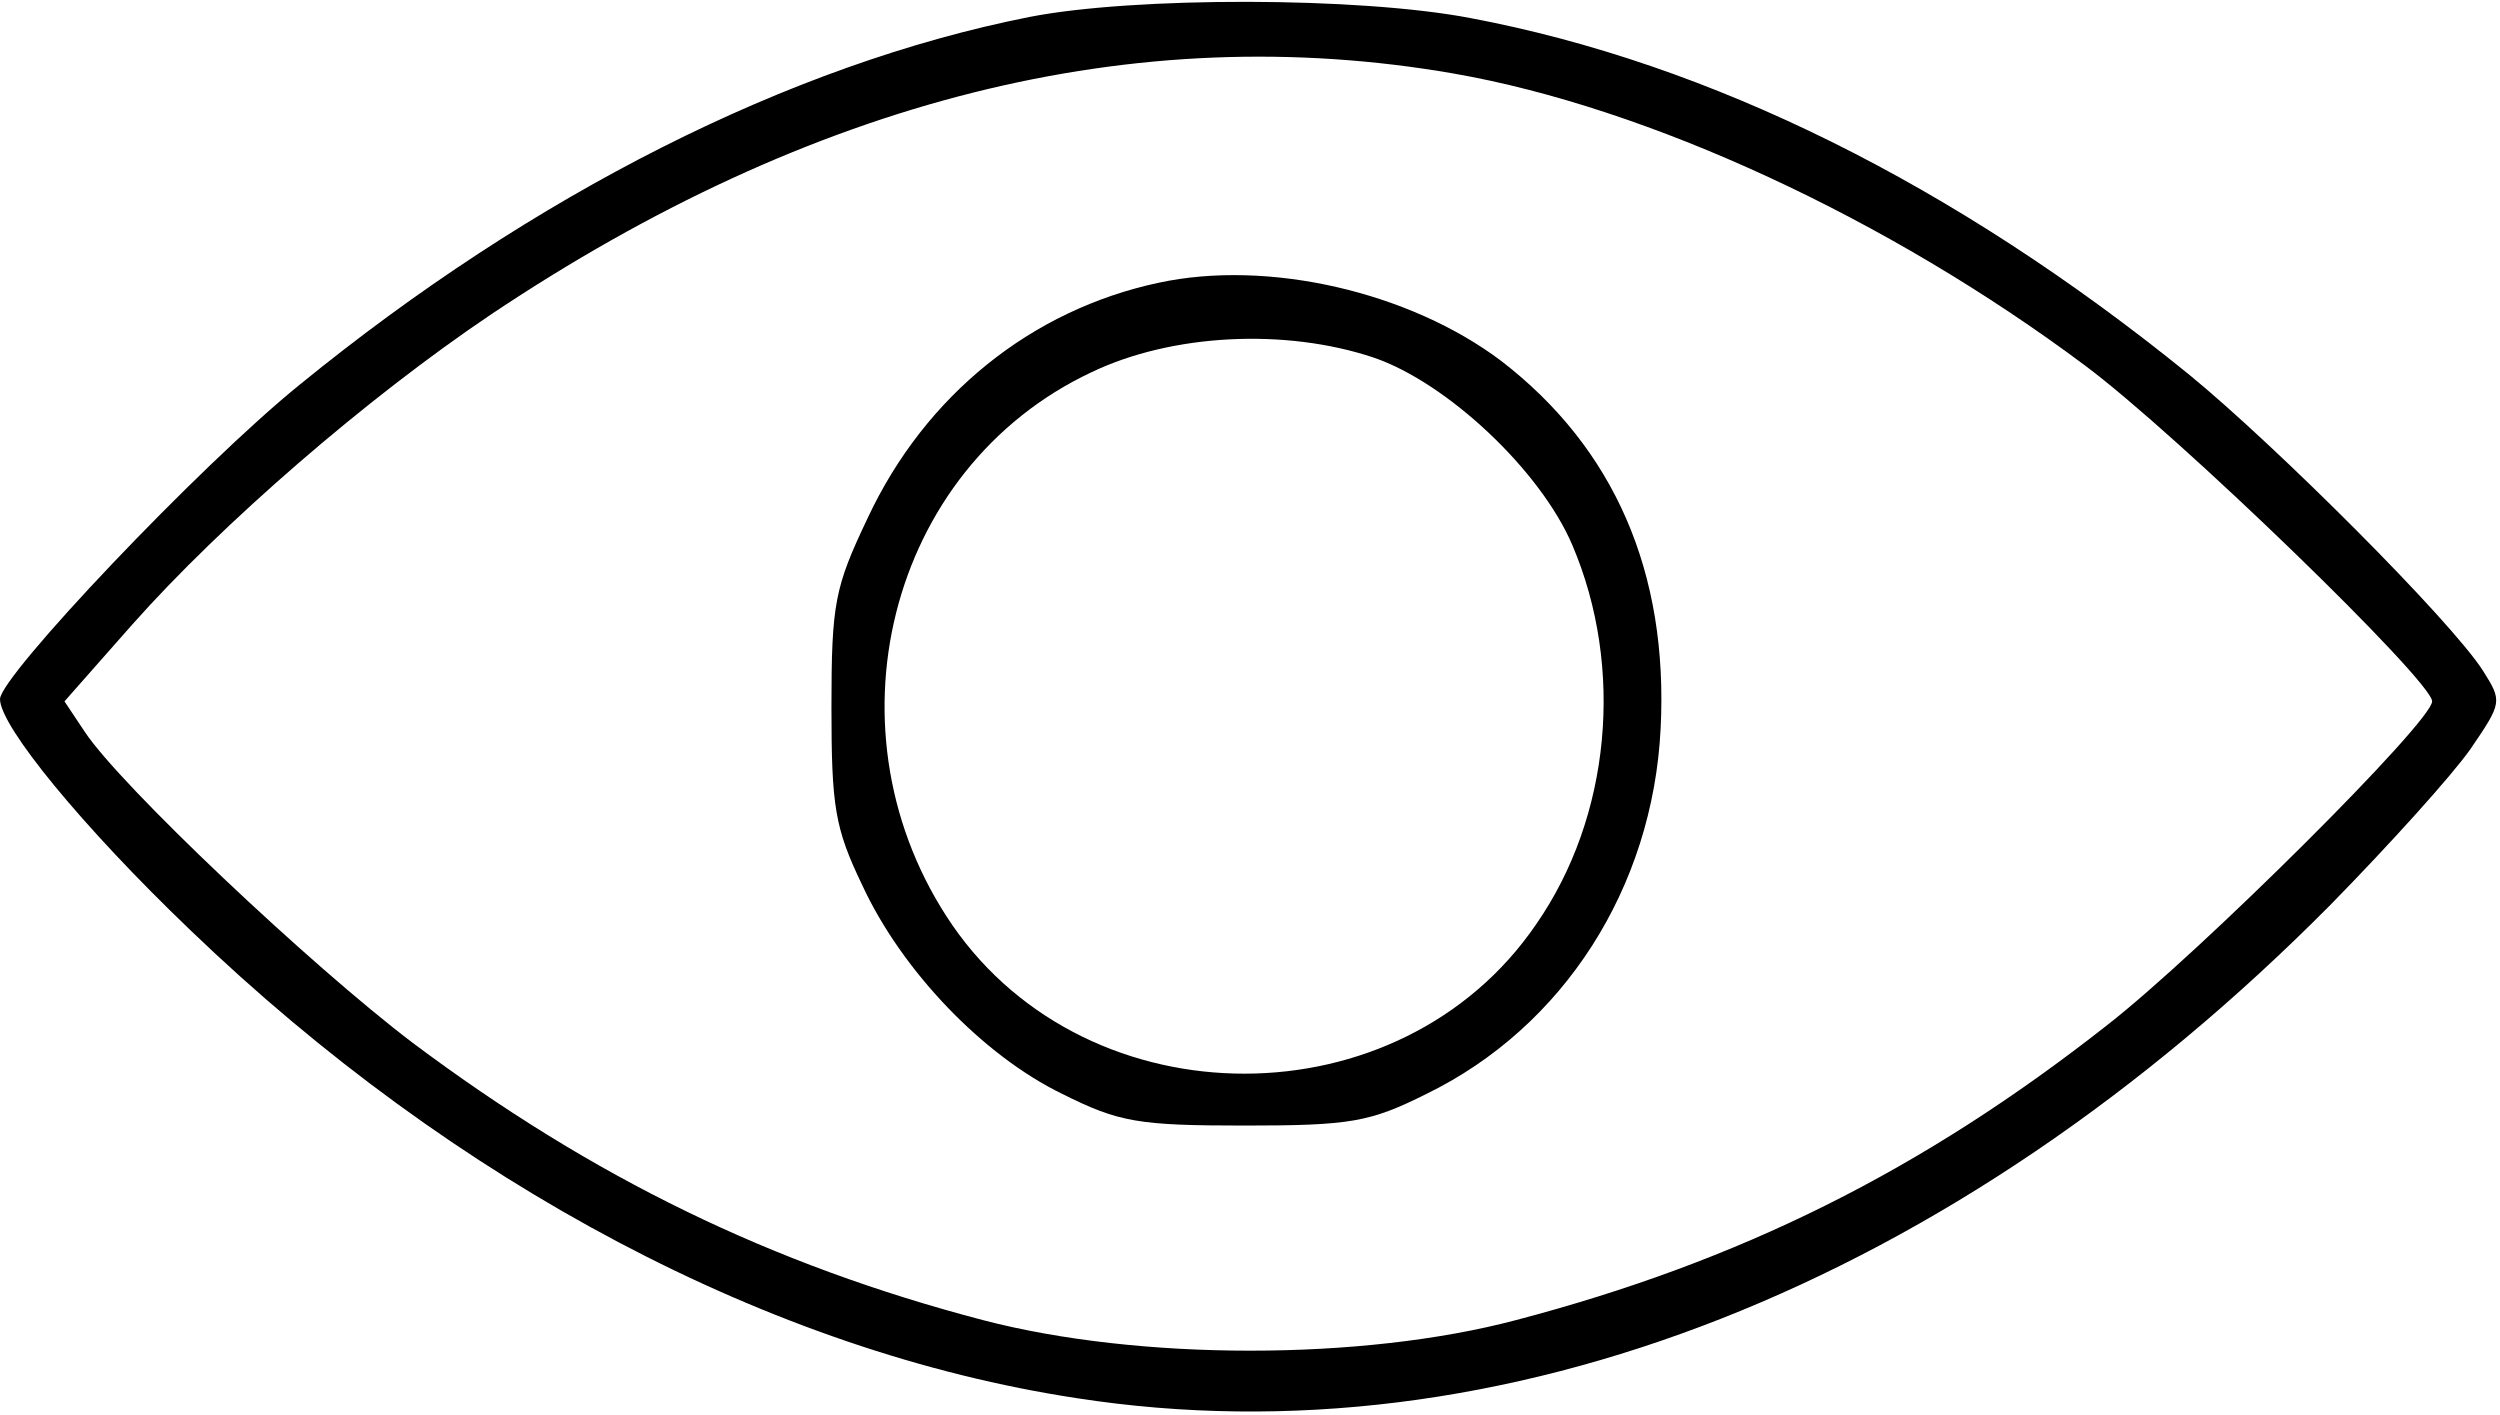
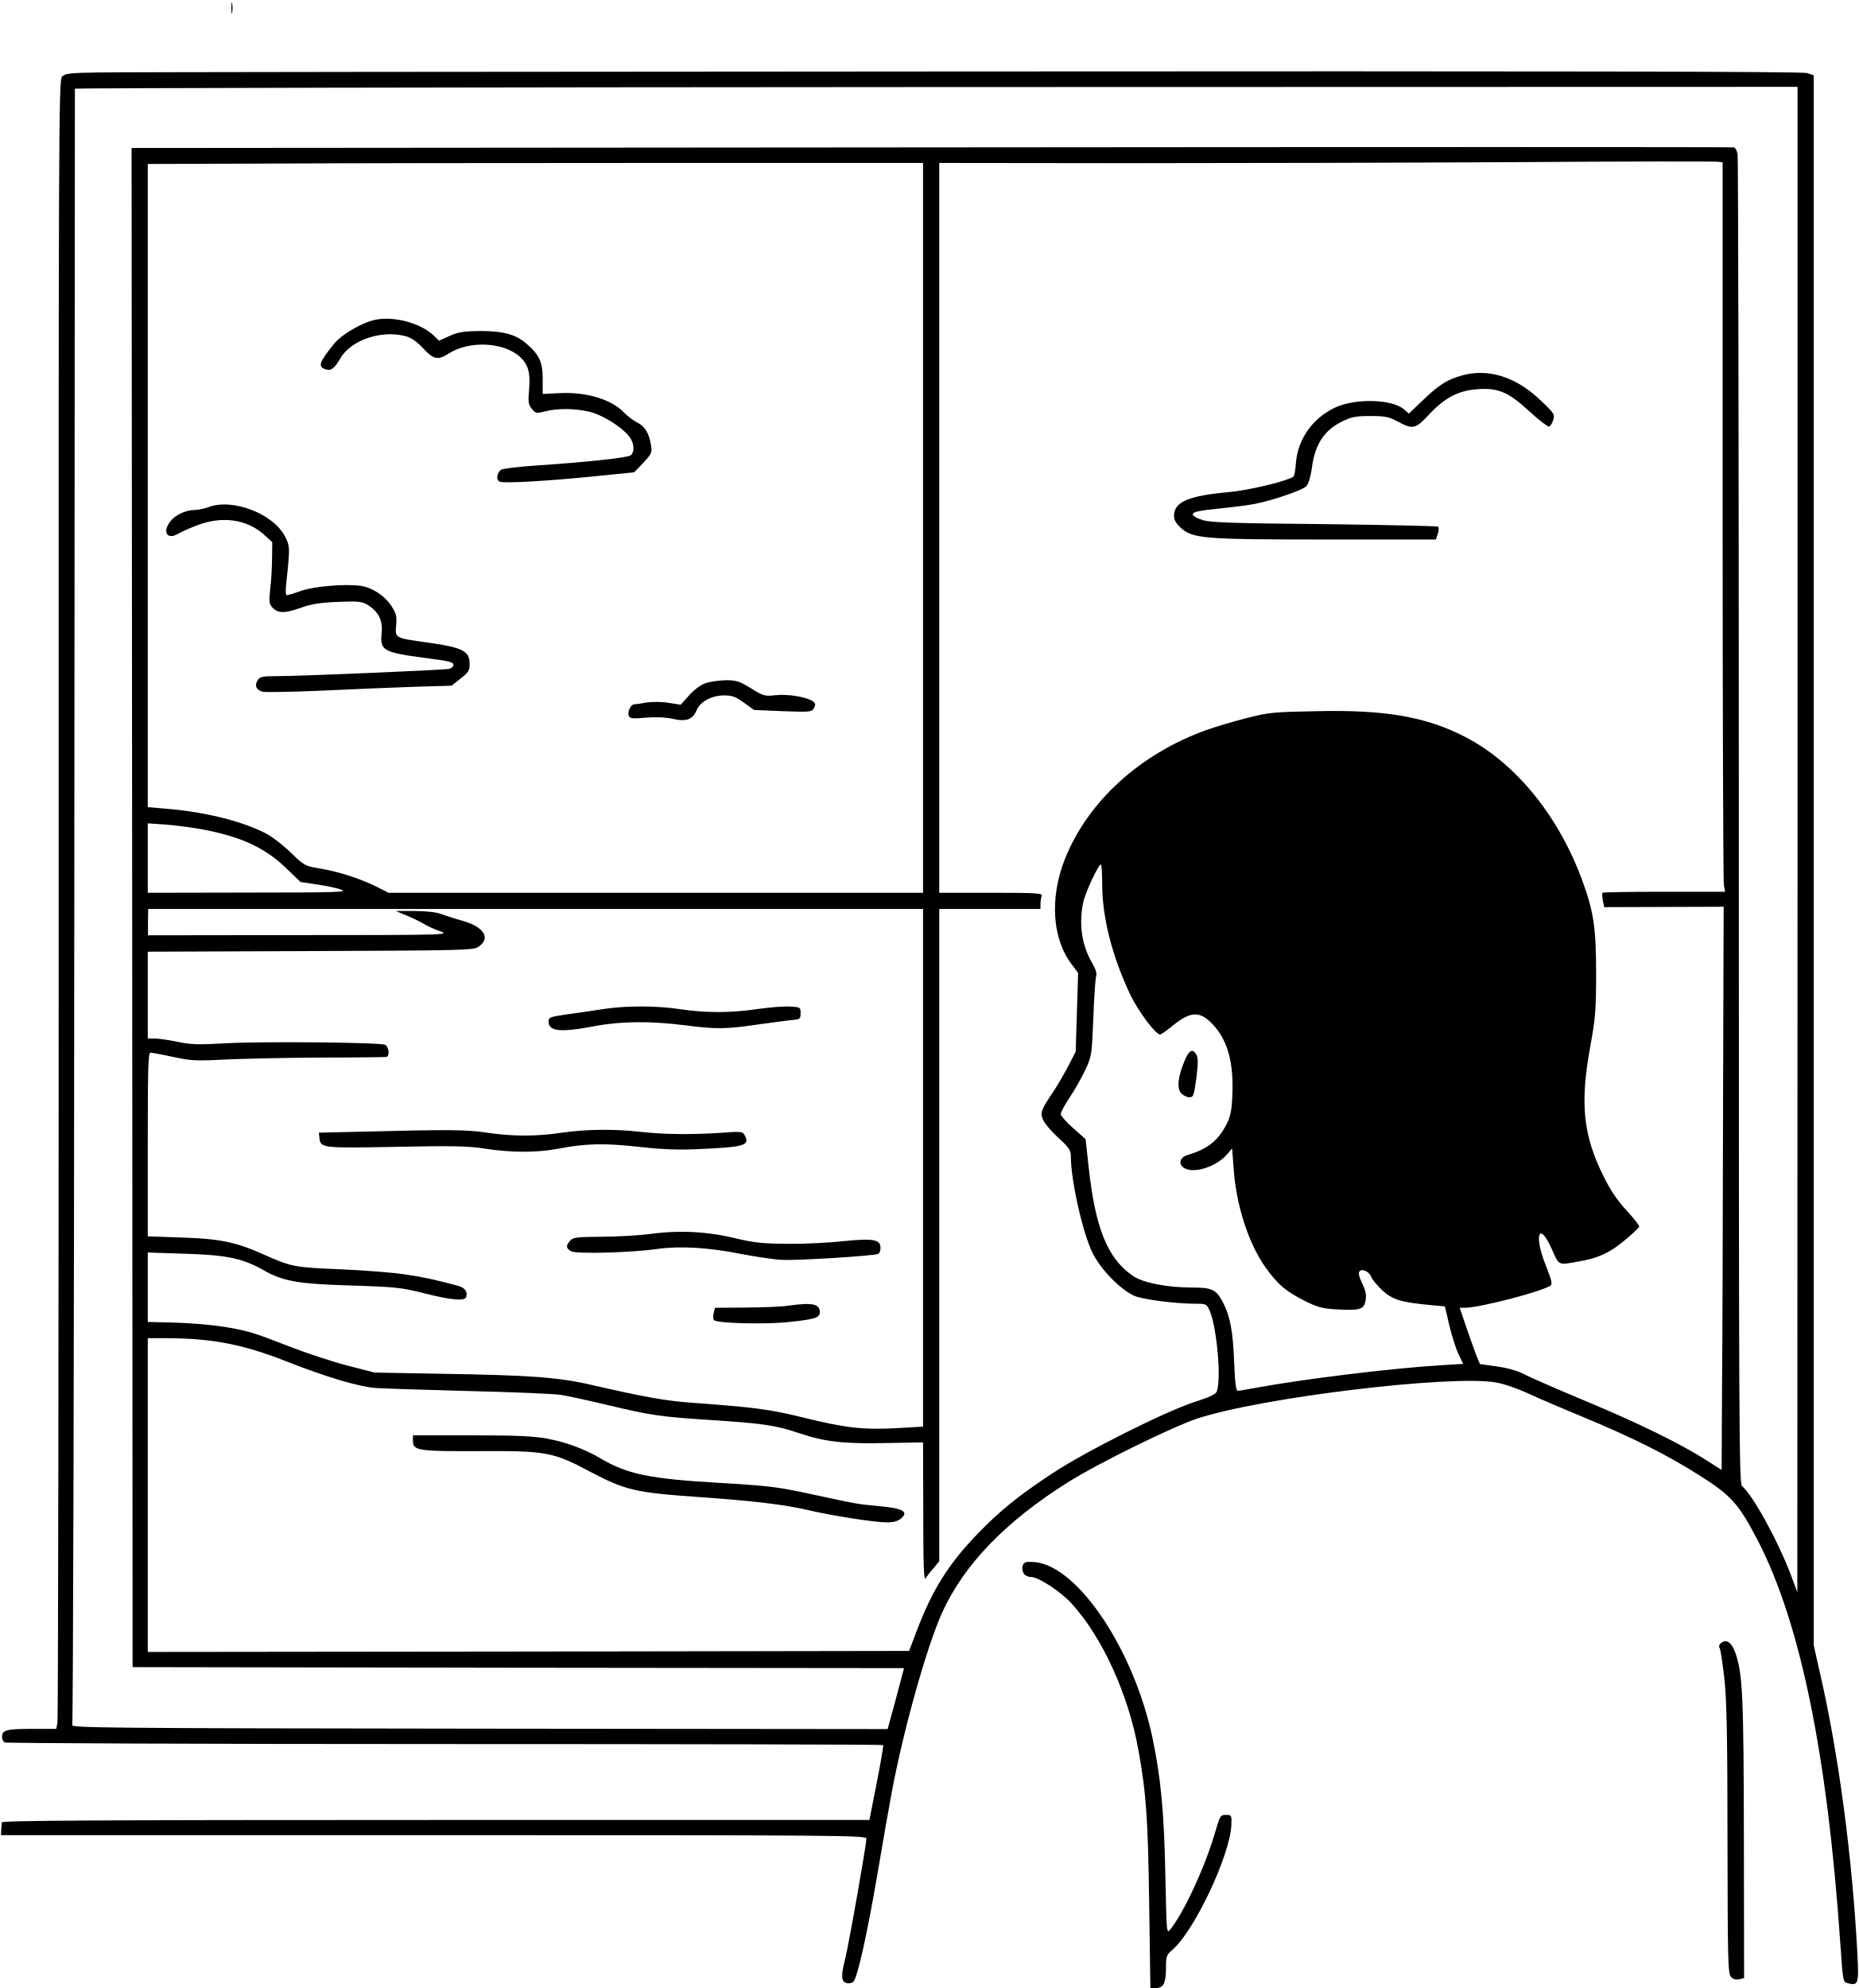
- <svg xmlns="http://www.w3.org/2000/svg" version="1.0" width="221pt" height="125pt" viewBox="0 0 221 125" preserveAspectRatio="xMidYMid meet">
-   <g transform="translate(0,125) scale(0.1,-0.1)" fill="#000000" stroke="none">
-     <path d="M910 1235 c-212 -42 -439 -157 -645 -325 -89 -72 -265 -258 -265 -278 0 -24 73 -113 168 -204 234 -225 514 -373 784 -414 374 -58 775 100 1108 436 52 53 108 115 124 138 28 41 28 42 11 69 -28 44 -183 199 -260 262 -207 168 -423 275 -635 315 -99 19 -298 19 -390 1z m375 -50 c172 -30 384 -128 558 -258 82 -61 307 -279 307 -297 0 -18 -205 -222 -287 -286 -164 -129 -325 -209 -523 -261 -136 -36 -333 -36 -471 0 -187 49 -345 126 -504 245 -91 69 -259 228 -290 275 l-18 27 60 68 c79 89 207 200 317 274 284 190 569 262 851 213z" />
-     <path d="M1024 1000 c-112 -24 -206 -99 -257 -208 -29 -61 -32 -75 -32 -167 0 -88 3 -107 27 -157 35 -76 107 -151 177 -185 50 -25 67 -28 161 -28 94 0 111 3 161 28 121 59 200 182 207 323 7 138 -41 248 -141 325 -81 61 -206 90 -303 69z m190 -66 c65 -22 148 -100 176 -166 46 -108 34 -240 -32 -335 -120 -176 -395 -176 -516 -1 -116 169 -58 404 123 489 71 34 171 39 249 13z" />
+ <svg xmlns="http://www.w3.org/2000/svg" version="1.0" width="918pt" height="982pt" viewBox="0 0 918 982" preserveAspectRatio="xMidYMid meet">
+   <g transform="translate(0,982) scale(0.1,-0.1)" fill="#000000" stroke="none">
+     <path d="M1143 9780 c0 -25 2 -35 4 -22 2 12 2 32 0 45 -2 12 -4 2 -4 -23z" />
+     <path d="M489 9462 c-147 -2 -168 -5 -183 -21 -16 -17 -17 -284 -16 -4058 0 -2221 -3 -4053 -6 -4071 l-6 -32 -122 0 c-125 0 -146 -6 -146 -41 0 -10 6 -21 12 -26 7 -4 986 -8 2175 -8 1189 0 2163 -2 2166 -5 2 -3 -12 -87 -32 -187 l-36 -183 -2142 0 c-1707 0 -2143 -3 -2144 -12 -1 -7 -2 -24 -3 -38 l-1 -25 2138 0 c2072 0 2137 -1 2137 -18 0 -29 -89 -535 -106 -598 -20 -79 -18 -106 6 -114 12 -4 27 -1 35 5 20 17 67 226 120 535 25 149 57 331 71 405 57 305 173 719 249 886 108 236 311 447 619 641 147 93 513 273 641 316 316 104 1252 217 1476 178 37 -6 109 -31 160 -55 52 -24 171 -75 266 -114 248 -103 418 -188 577 -289 160 -101 195 -141 290 -323 211 -409 344 -1060 408 -1999 12 -176 13 -182 35 -187 53 -14 56 -5 49 139 -25 484 -94 1000 -187 1401 l-29 129 0 3878 0 3877 -32 11 c-23 8 -1236 10 -4153 8 -2266 -1 -4195 -3 -4286 -5z m8391 -3789 l-1 -3718 -29 78 c-63 169 -190 401 -244 446 -15 12 -16 284 -16 3281 0 1797 -3 3281 -6 3298 -3 17 -11 32 -18 34 -6 2 -1790 2 -3963 0 l-3953 -3 3 -3752 2 -3752 1906 -3 1905 -2 -40 -151 -41 -150 -2018 2 c-1841 2 -2017 4 -2010 18 4 9 9 1830 10 4046 2 2217 3 4033 3 4037 0 3 1915 7 4255 8 l4255 1 0 -3718z m-370 1578 c0 -971 3 -1782 6 -1801 l6 -35 -300 0 c-165 0 -303 -2 -305 -5 -3 -3 -2 -20 1 -38 l7 -33 295 1 295 1 -3 -1003 c-1 -552 -3 -1177 -5 -1391 l-2 -388 -80 51 c-128 81 -334 182 -596 291 -134 56 -267 114 -296 129 -33 18 -81 32 -137 40 l-85 12 -17 41 c-9 23 -31 86 -50 140 l-33 97 26 0 c70 0 373 78 422 109 11 7 7 26 -23 101 -60 150 -33 222 30 80 37 -83 29 -80 134 -61 70 12 115 28 165 59 39 24 127 99 133 113 2 4 -26 40 -62 79 -47 51 -81 101 -116 173 -100 202 -115 358 -64 637 25 138 29 178 29 360 0 222 -12 303 -62 443 -116 328 -331 595 -583 726 -193 100 -395 136 -736 128 -214 -4 -237 -6 -349 -35 -66 -17 -154 -43 -195 -58 -329 -118 -587 -354 -700 -639 -75 -191 -62 -392 34 -518 l32 -43 -6 -194 -6 -195 -36 -70 c-20 -38 -53 -95 -73 -125 -63 -94 -67 -105 -52 -142 8 -18 42 -58 76 -89 52 -47 61 -61 61 -90 0 -117 57 -373 106 -475 38 -81 138 -184 208 -215 42 -18 203 -39 303 -39 53 0 54 -1 70 -37 35 -84 57 -339 34 -397 -5 -13 -39 -29 -112 -52 -146 -48 -535 -243 -699 -351 -170 -112 -262 -187 -371 -300 -144 -149 -223 -276 -300 -478 l-38 -100 -1880 -3 -1881 -2 0 775 0 775 88 0 c229 -1 378 -29 595 -114 195 -77 356 -125 440 -132 34 -3 240 -9 457 -15 217 -5 424 -14 460 -19 36 -6 139 -28 230 -50 219 -52 257 -58 520 -75 259 -17 313 -26 430 -65 123 -42 223 -53 430 -48 l180 3 1 -345 c0 -271 3 -341 12 -326 7 11 24 34 40 51 l27 33 0 1611 0 1611 250 0 250 0 0 24 c0 13 3 31 6 40 6 14 -21 16 -250 16 l-256 0 0 1803 0 1802 922 -1 c508 0 1369 2 1913 5 545 4 1000 4 1013 2 l22 -3 0 -1767z m-3950 -38 l0 -1803 -1320 0 -1321 0 -59 30 c-80 40 -189 75 -280 90 -73 12 -77 14 -145 80 -38 37 -94 79 -123 94 -122 62 -302 106 -499 122 l-83 7 0 1588 0 1589 598 2 c328 2 1190 3 1914 3 l1318 0 0 -1802z m-3570 -1488 c196 -36 313 -89 419 -189 l76 -73 82 -12 c46 -7 100 -18 120 -26 33 -12 -25 -14 -459 -14 l-498 -1 0 171 0 172 88 -6 c48 -4 125 -14 172 -22z m4455 -278 c1 -162 50 -354 140 -543 40 -82 124 -194 146 -194 5 0 34 20 64 45 87 70 133 72 195 6 74 -77 105 -189 98 -348 -3 -81 -9 -107 -30 -149 -42 -80 -93 -120 -193 -150 -35 -11 -45 -42 -19 -61 45 -33 158 0 214 63 l27 31 7 -96 c12 -181 72 -369 156 -489 60 -85 103 -122 198 -169 62 -31 86 -37 157 -41 115 -6 133 0 141 44 5 27 1 48 -17 85 -16 35 -20 52 -12 60 14 14 49 -4 58 -30 3 -10 27 -39 53 -64 52 -48 93 -60 244 -74 l66 -6 21 -91 c12 -50 32 -114 45 -142 l24 -51 -112 -7 c-235 -14 -685 -69 -910 -111 -43 -8 -84 -15 -91 -15 -9 0 -14 37 -18 138 -6 154 -19 226 -53 294 -35 68 -54 78 -154 78 -125 0 -246 24 -294 58 -126 87 -186 237 -219 546 l-14 129 -61 54 c-34 30 -62 62 -62 70 0 8 20 46 45 83 25 37 59 98 77 136 31 67 32 73 39 254 4 102 10 195 14 207 5 14 -2 36 -20 67 -51 87 -66 191 -44 298 11 51 75 188 88 188 3 0 6 -46 6 -103z m-885 -1396 l0 -1278 -138 -8 c-165 -8 -248 2 -463 55 -153 38 -240 49 -529 70 -143 10 -241 28 -508 89 -163 38 -301 48 -739 55 l-332 6 -133 34 c-73 19 -198 60 -278 91 -80 31 -165 63 -190 70 -114 34 -262 51 -477 54 l-43 1 0 171 0 172 183 -6 c203 -6 283 -22 383 -78 103 -59 173 -71 439 -79 222 -7 249 -10 363 -39 131 -33 198 -39 205 -18 9 26 -7 47 -42 56 -124 33 -167 42 -261 56 -58 9 -199 20 -315 25 -226 9 -246 12 -377 71 -140 63 -219 80 -410 86 l-168 6 0 453 c0 373 2 454 13 454 8 0 58 -9 113 -21 88 -19 115 -20 249 -13 83 4 294 9 470 10 176 0 326 2 333 3 18 2 14 49 -5 60 -25 12 -614 18 -798 7 -125 -7 -163 -6 -229 8 -43 9 -93 16 -112 16 l-34 0 0 215 0 214 803 3 c733 3 805 4 829 20 64 42 32 98 -75 129 -40 11 -89 27 -110 35 -22 8 -74 14 -130 14 l-92 0 58 -24 c31 -13 69 -32 83 -41 15 -9 49 -25 78 -35 50 -18 40 -19 -696 -19 l-747 -1 0 65 1 65 1914 0 1914 0 0 -1279z" />
+     <path d="M7221 7965 c-72 -20 -113 -46 -194 -124 l-67 -64 -23 20 c-56 51 -238 57 -339 11 -112 -52 -186 -155 -196 -274 -2 -35 -8 -67 -13 -69 -39 -24 -221 -67 -319 -76 -195 -17 -270 -48 -270 -115 0 -24 9 -39 34 -62 60 -53 115 -57 720 -57 l539 0 10 28 c5 16 6 31 2 35 -4 4 -257 9 -563 13 -452 4 -565 8 -601 20 -25 8 -46 19 -48 26 -5 14 25 21 149 33 57 6 128 15 158 21 93 19 236 68 254 88 11 12 21 48 27 90 14 114 60 185 147 228 49 24 69 28 142 28 74 0 91 -4 135 -27 74 -41 88 -38 157 37 74 79 142 115 231 122 106 9 157 -12 260 -107 49 -45 94 -79 100 -77 6 2 15 16 20 32 9 27 6 33 -63 98 -121 116 -258 159 -389 122z" />
+     <path d="M2040 2705 c0 -51 20 -54 325 -53 331 2 367 -4 549 -101 176 -93 225 -104 541 -126 268 -19 421 -37 540 -65 115 -27 327 -60 386 -60 32 0 55 6 70 19 40 33 10 51 -107 61 -114 11 -102 9 -339 60 -162 35 -209 41 -450 55 -347 20 -457 43 -590 122 -76 45 -170 80 -264 97 -64 12 -151 16 -372 16 l-289 0 0 -25z" />
+     <path d="M1840 8237 c-64 -18 -154 -72 -187 -112 -78 -96 -85 -117 -42 -130 24 -8 43 7 70 54 51 91 204 143 324 110 27 -7 55 -27 86 -60 52 -56 72 -60 128 -24 102 64 270 55 350 -18 40 -37 52 -78 45 -159 -6 -63 -4 -76 13 -97 19 -23 22 -24 66 -13 61 16 149 15 219 -2 61 -14 154 -71 194 -119 27 -32 31 -78 10 -96 -14 -12 -219 -34 -475 -51 -85 -6 -160 -15 -167 -21 -20 -17 -24 -49 -6 -58 21 -10 243 3 486 28 l179 18 45 47 c41 44 44 50 38 88 -10 59 -31 93 -68 111 -18 9 -46 30 -63 47 -63 67 -187 105 -322 98 l-82 -4 0 74 c0 84 -17 120 -82 176 -53 45 -114 61 -229 61 -77 -1 -105 -5 -148 -24 l-53 -24 -27 26 c-68 65 -211 100 -302 74z" />
+     <path d="M1030 7315 c-19 -7 -50 -14 -68 -14 -46 -1 -95 -24 -120 -56 -42 -53 -16 -94 39 -61 15 9 58 28 95 42 122 46 242 29 326 -45 l43 -39 -1 -78 c0 -44 -4 -112 -9 -152 -7 -62 -5 -75 9 -91 28 -31 59 -32 137 -5 58 21 99 27 189 31 103 4 118 2 148 -16 54 -35 74 -77 67 -142 -8 -82 10 -92 215 -119 123 -16 140 -20 140 -36 0 -7 -10 -16 -22 -18 -29 -6 -758 -37 -858 -36 -64 0 -77 -3 -87 -20 -17 -26 -7 -49 25 -57 15 -3 141 -1 282 5 140 7 344 15 453 19 l198 6 44 35 c39 30 45 40 45 72 0 64 -32 81 -206 106 -166 23 -162 21 -157 86 4 45 0 59 -23 94 -34 52 -94 91 -151 100 -76 11 -232 -2 -297 -25 -33 -12 -63 -21 -69 -21 -6 0 -7 23 -3 58 19 174 19 185 -6 232 -58 113 -260 190 -378 145z" />
+     <path d="M3485 6445 c-24 -8 -57 -33 -81 -60 l-41 -46 -59 9 c-34 6 -81 6 -109 2 -27 -5 -55 -9 -62 -9 -17 -1 -34 -36 -27 -56 6 -15 17 -16 84 -10 51 4 98 2 134 -6 67 -15 98 -3 117 42 17 42 73 73 134 74 43 0 58 -6 100 -36 l50 -36 143 -6 c137 -5 143 -4 153 16 9 16 8 23 -6 33 -29 21 -124 37 -184 30 -53 -6 -60 -4 -121 34 -57 35 -72 40 -125 40 -33 -1 -78 -7 -100 -15z" />
+     <path d="M5851 4578 c-32 -78 -38 -134 -16 -158 10 -11 28 -20 40 -20 21 0 23 7 35 94 9 70 9 98 1 115 -19 34 -37 25 -60 -31z" />
+     <path d="M2970 4834 c-47 -7 -124 -19 -172 -25 -81 -12 -88 -14 -88 -35 0 -49 58 -55 226 -23 133 25 275 26 444 5 160 -21 204 -20 369 4 75 10 152 21 171 22 32 3 35 6 35 33 0 29 -1 30 -53 33 -29 2 -100 -4 -158 -12 -130 -20 -261 -20 -384 -1 -116 18 -276 18 -390 -1z" />
+     <path d="M1790 4230 l-215 -5 3 -25 c5 -51 10 -52 377 -45 285 6 357 4 442 -9 129 -20 255 -20 356 -1 139 27 233 29 403 10 117 -13 196 -16 299 -11 224 10 251 18 224 68 -10 19 -16 20 -122 12 -142 -9 -277 -8 -392 5 -127 15 -273 13 -389 -4 -126 -19 -244 -19 -370 0 -101 15 -185 16 -616 5z" />
+     <path d="M3215 3725 c-55 -7 -163 -14 -241 -14 -123 -1 -143 -3 -157 -19 -23 -25 -21 -39 5 -53 26 -14 297 -7 428 12 110 15 252 7 410 -25 69 -13 159 -27 200 -29 64 -5 441 18 478 29 6 2 12 15 12 29 0 43 -35 49 -185 34 -71 -8 -195 -14 -275 -13 -122 1 -164 5 -260 28 -138 33 -273 40 -415 21z" />
+     <path d="M3890 3370 c-30 -5 -123 -8 -206 -9 l-152 -1 -6 -26 c-4 -15 -3 -30 1 -35 16 -16 256 -22 373 -9 125 13 150 21 150 48 0 42 -36 49 -160 32z" />
+     <path d="M5068 2103 c-21 -5 -24 -43 -6 -61 7 -7 21 -12 33 -12 35 0 145 -72 198 -130 152 -166 281 -448 331 -725 39 -218 47 -339 53 -757 l6 -418 28 0 c37 0 49 24 49 100 0 56 3 64 30 87 108 90 287 469 293 618 2 49 1 50 -27 50 -27 0 -29 -4 -53 -85 -47 -165 -155 -399 -221 -480 -19 -24 -19 -23 -25 266 -6 309 -22 480 -63 677 -91 432 -361 840 -574 870 -19 2 -43 3 -52 0z" />
+     <path d="M8505 1706 c-12 -8 -15 -18 -10 -26 5 -8 15 -77 24 -154 11 -110 15 -284 15 -798 1 -599 2 -659 18 -674 10 -11 25 -14 40 -11 l24 6 -1 688 c-1 698 -6 809 -40 913 -18 54 -44 75 -70 56z" />
  </g>
</svg>
